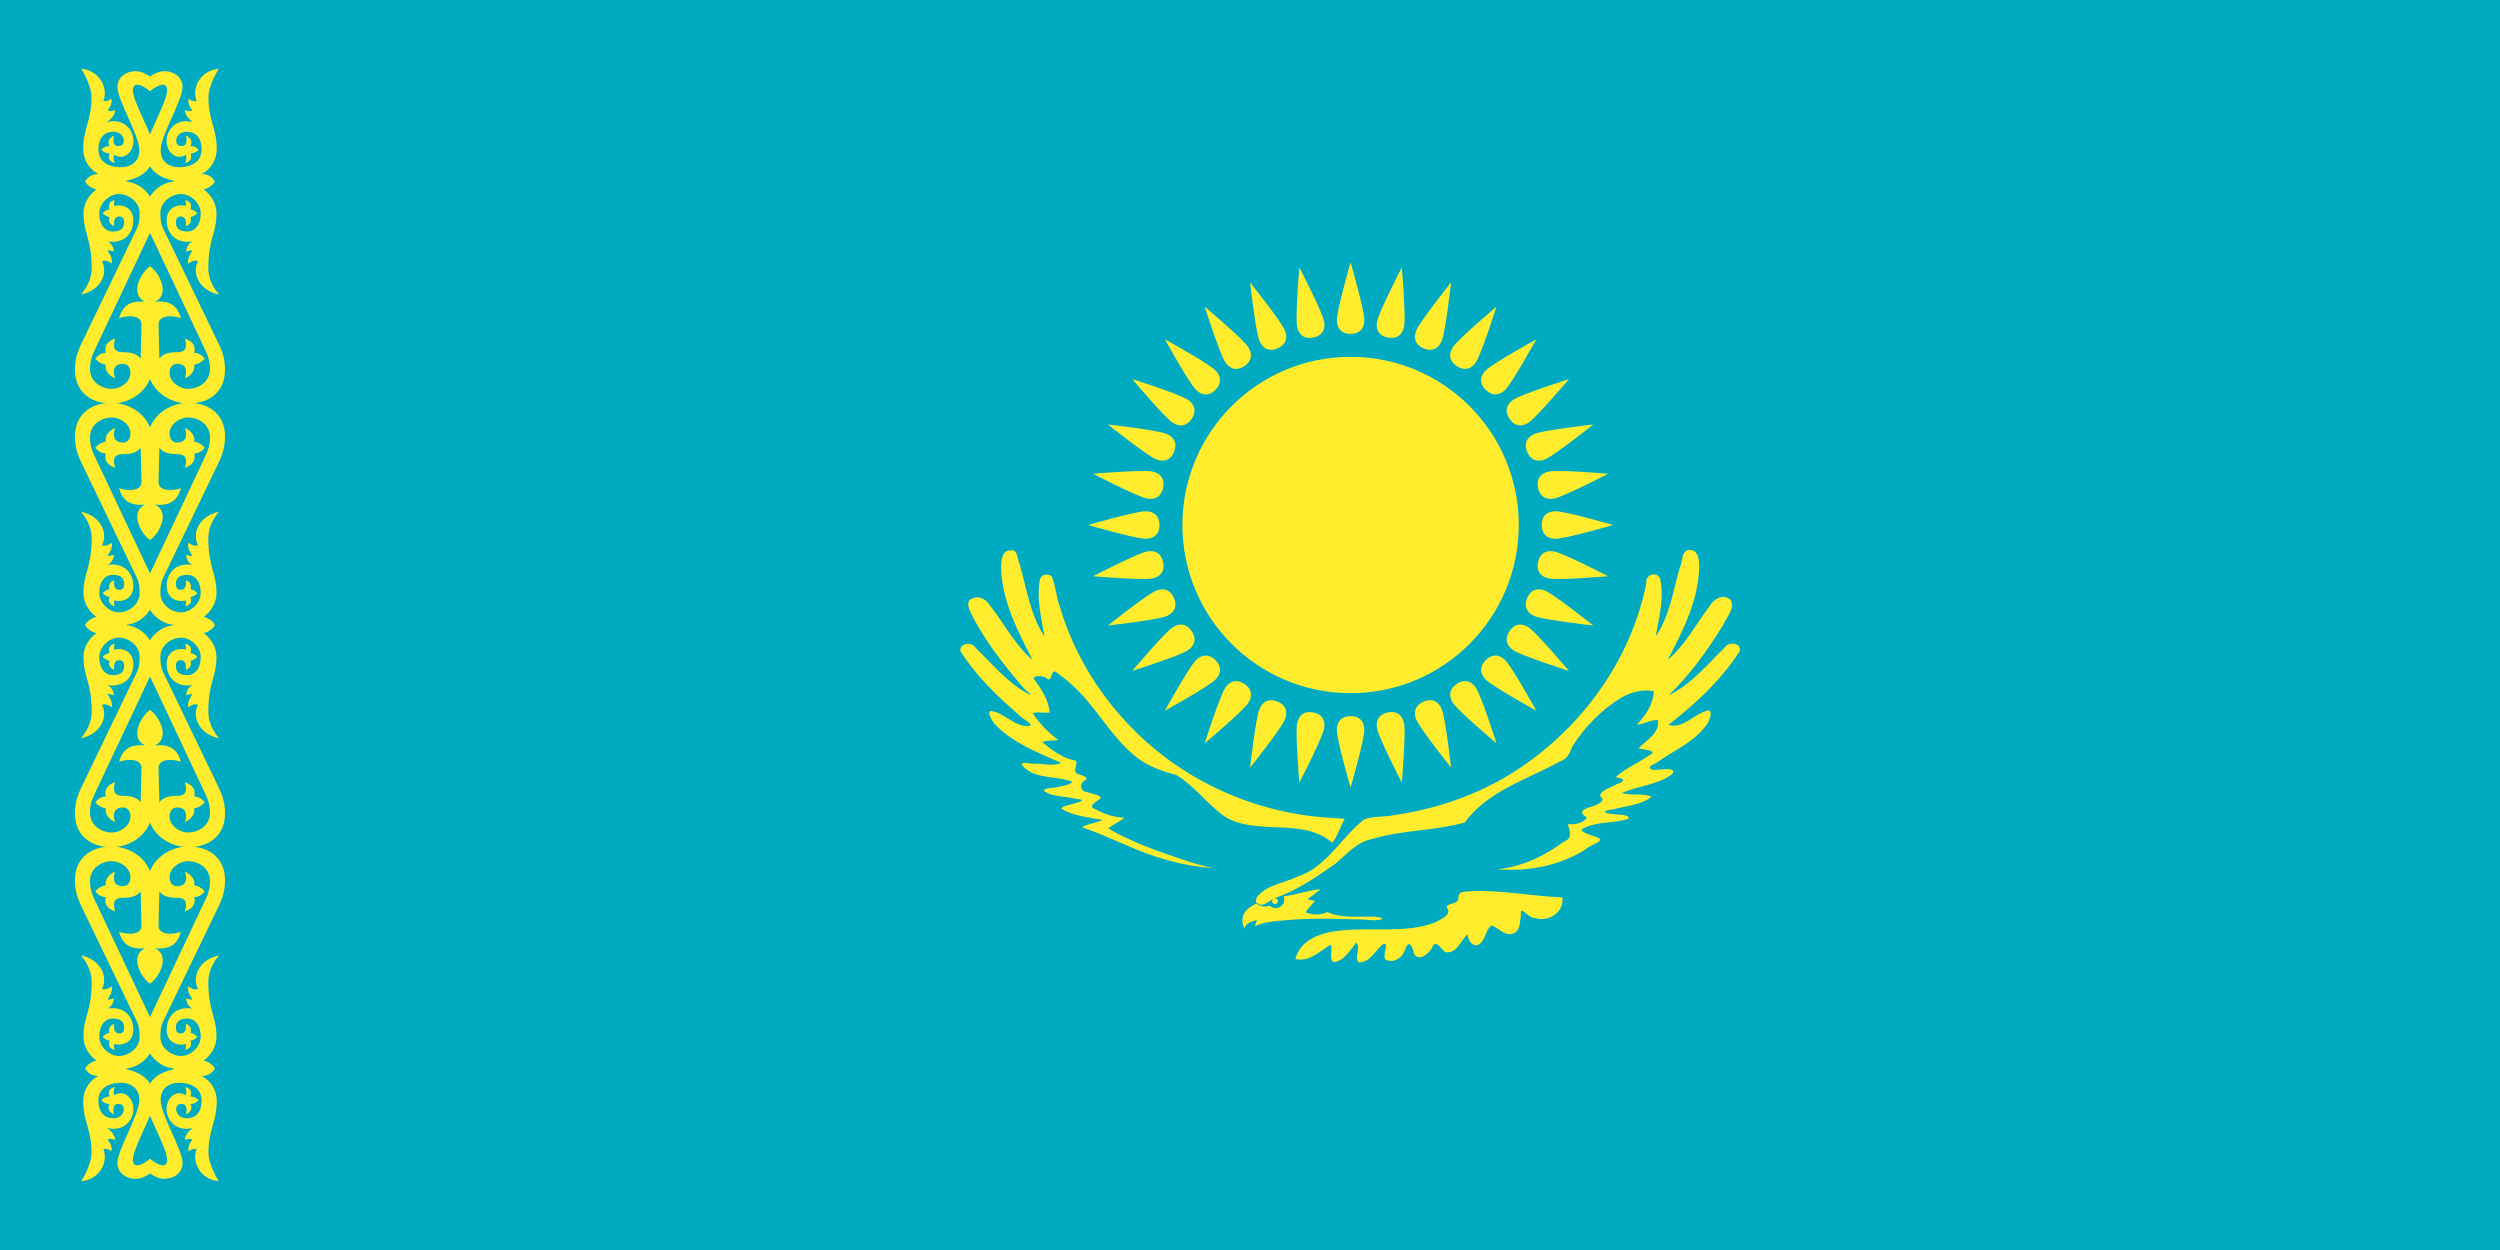
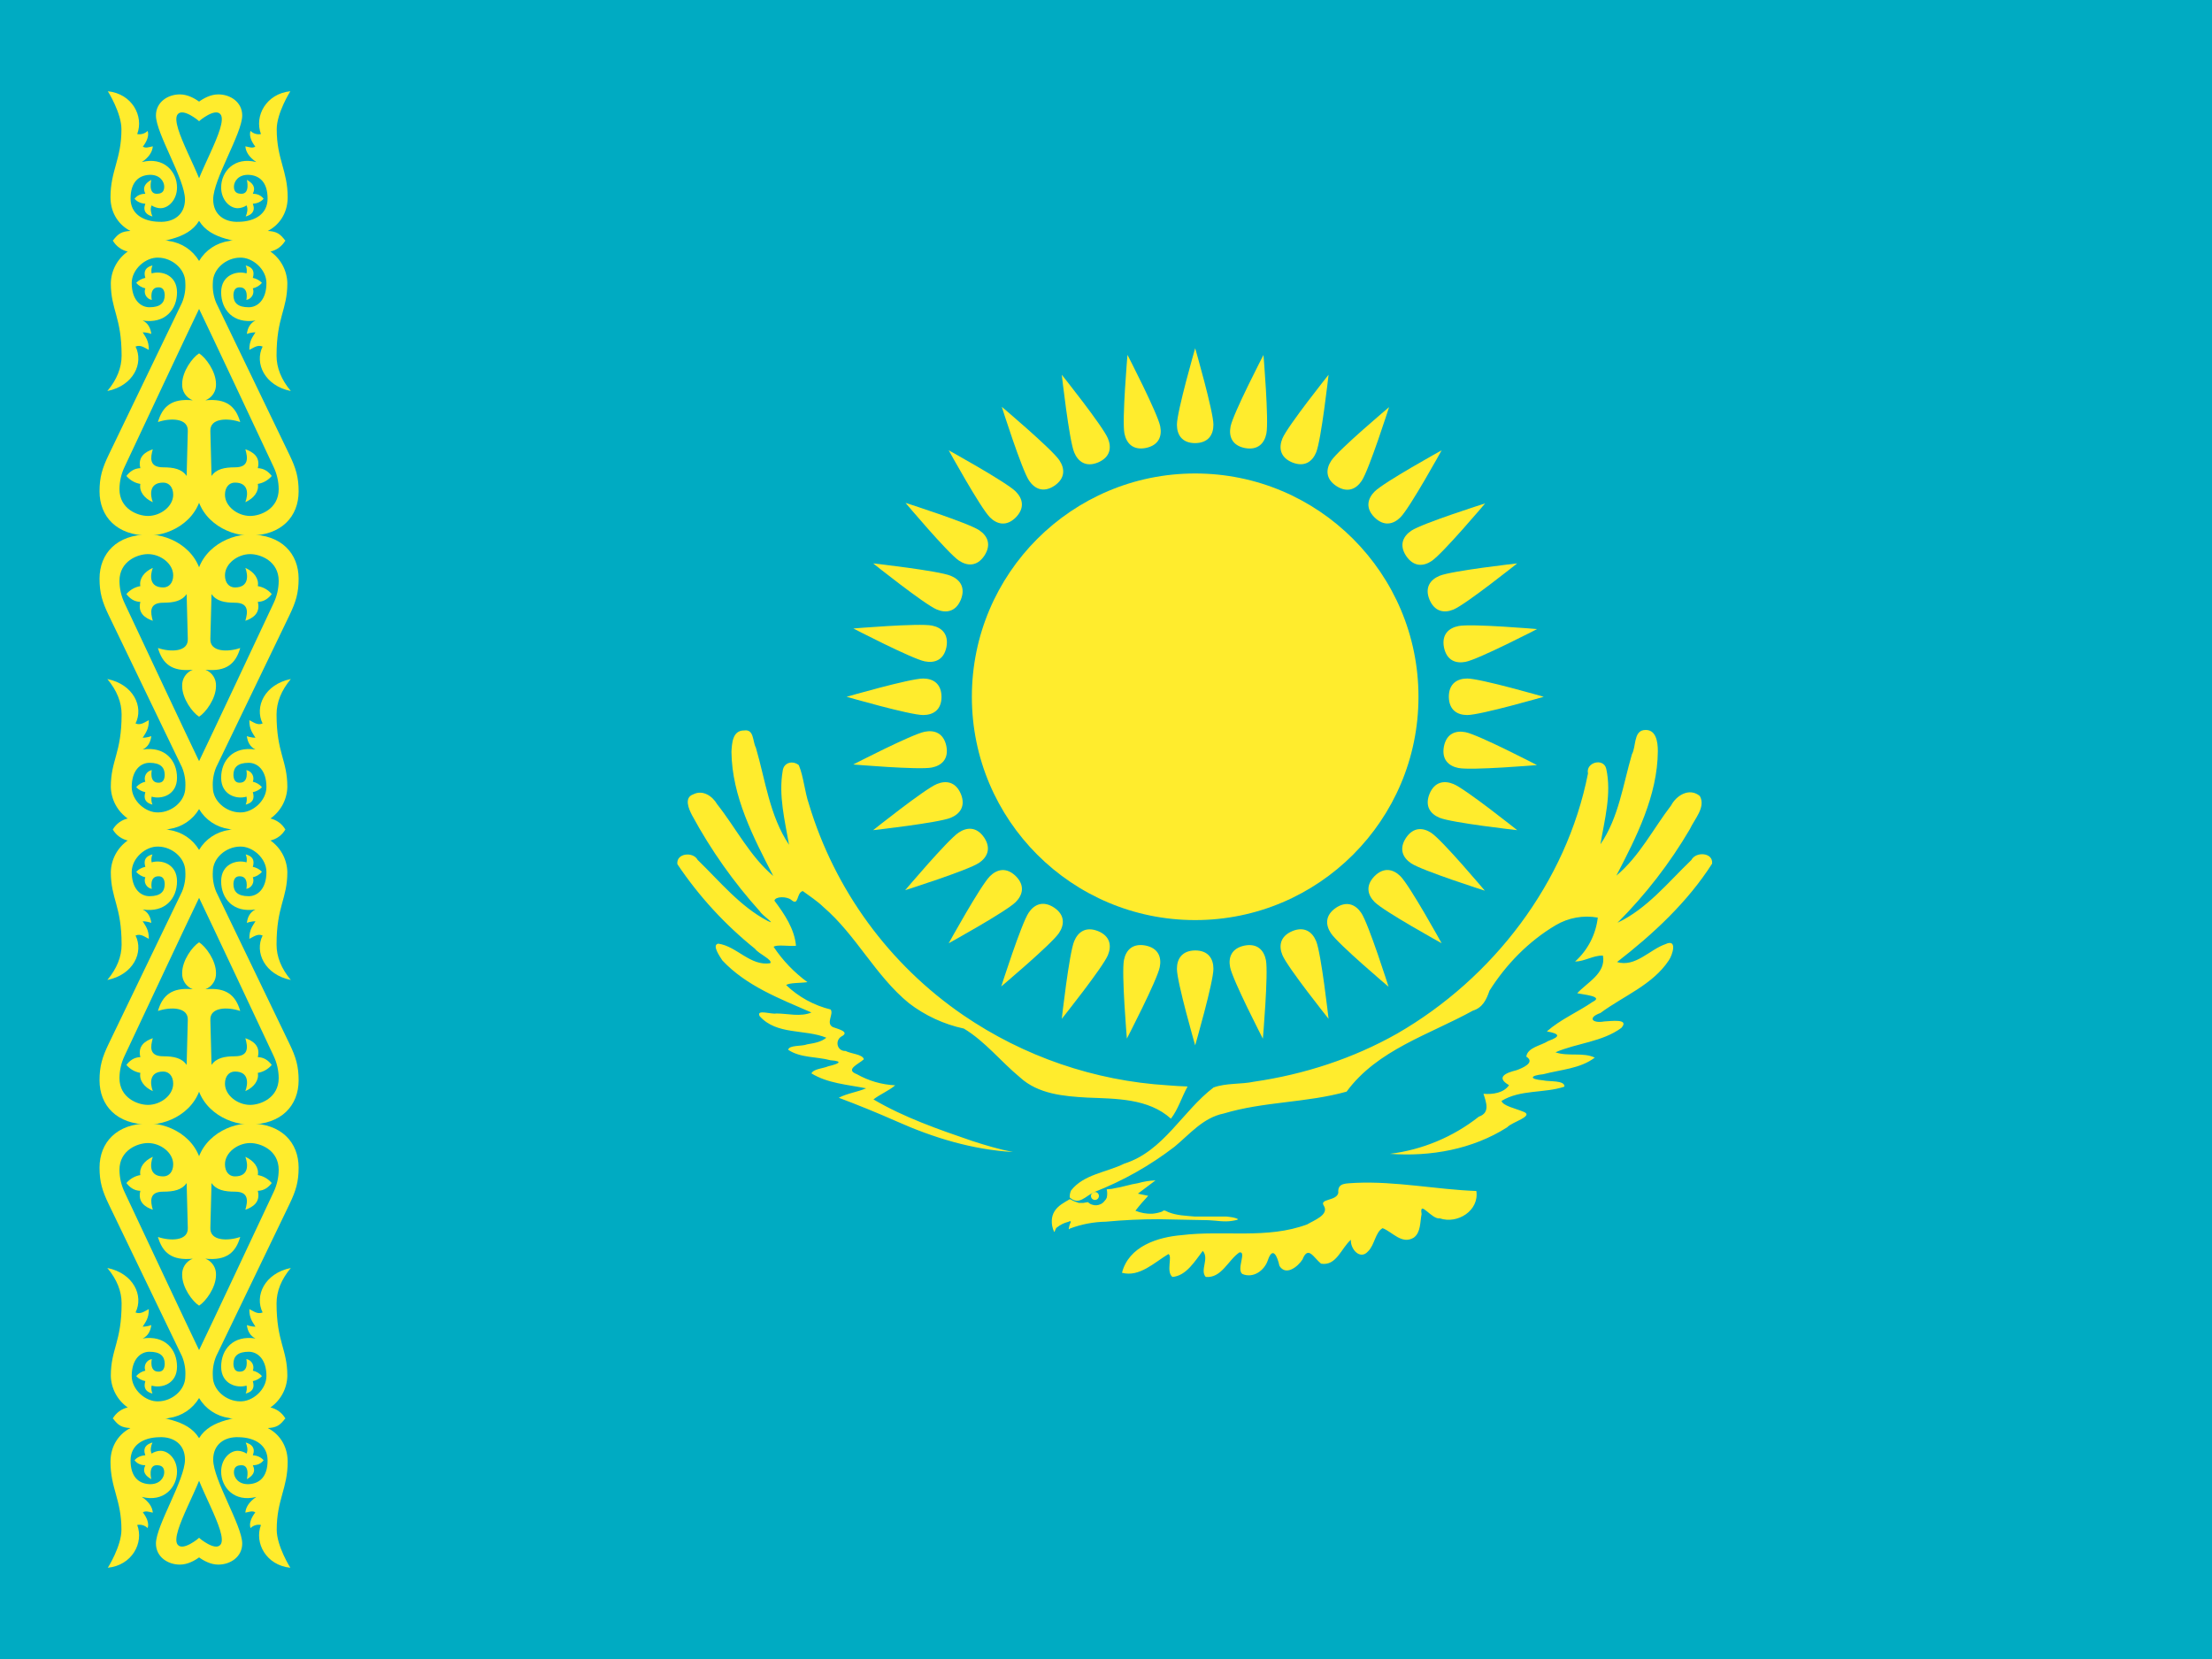
- <svg xmlns="http://www.w3.org/2000/svg" xmlns:xlink="http://www.w3.org/1999/xlink" width="1000" height="500">
-   <path fill="#00abc2" d="M0 0h1000v500H0z" />
+ <svg xmlns="http://www.w3.org/2000/svg" xmlns:xlink="http://www.w3.org/1999/xlink" id="flag-icons-kz" viewBox="0 0 640 480">
+   <path fill="#00abc2" d="M0 0h640v480H0z" />
  <g fill="#ffec2d">
-     <g transform="matrix(.5 0 0 .5 540.236 210)">
-       <circle r="134.55" />
-       <g id="c">
-         <g id="b">
-           <path id="a" d="M0-152.9c8-.1 11-5.1 11-11.1 0-8-11-46.1-11-46.1S-11-172-11-164c0 6 3 11.1 11 11.1z" />
-           <use xlink:href="#a" transform="rotate(90)" />
-           <use xlink:href="#a" transform="scale(-1)" />
-           <use xlink:href="#a" transform="rotate(270)" />
+     <g transform="matrix(.48 0 0 .48 345.8 201.6)">
+       <circle r="134.6" />
+       <g id="kz-c">
+         <g id="kz-b">
+           <path id="kz-a" d="M0-152.9c8-.1 11-5.1 11-11.1 0-8-11-46.1-11-46.1S-11-172-11-164c0 6 3 11.1 11 11.1" />
+           <use xlink:href="#kz-a" width="100%" height="100%" transform="rotate(90)" />
+           <use xlink:href="#kz-a" width="100%" height="100%" transform="scale(-1)" />
+           <use xlink:href="#kz-a" width="100%" height="100%" transform="rotate(-90)" />
        </g>
-         <use xlink:href="#b" transform="rotate(22.5)" />
-         <use xlink:href="#b" transform="rotate(45)" />
-         <use xlink:href="#b" transform="rotate(67.5)" />
+         <use xlink:href="#kz-b" width="100%" height="100%" transform="rotate(22.5)" />
+         <use xlink:href="#kz-b" width="100%" height="100%" transform="rotate(45)" />
+         <use xlink:href="#kz-b" width="100%" height="100%" transform="rotate(67.5)" />
      </g>
-       <use xlink:href="#c" transform="rotate(11.25)" />
+       <use xlink:href="#kz-c" width="100%" height="100%" transform="rotate(11.3)" />
    </g>
-     <g transform="scale(.5)">
-       <path d="M1056.467 711.467c-3.6.2-7.1.666-10.534 1.766-4.7.634-9.2 2.267-13.866 3.034l-1.867.3-3.133.3c.2.866.333 1.733.333 2.6 0 .9-.1 1.766-.333 2.5-.2.7-.834 1.566-1.334 2.1-.666.733-1.366 1.366-2.2 1.766-.8.4-1.7.567-2.6.634-.9.033-1.833 0-2.7-.334-.9-.3-1.733-.866-2.5-1.533a21.57 21.57 0 0 1-2.8.5c-.933.1-1.8.1-2.633 0-.933-.267-1.9-.567-2.8-.933a16.14 16.14 0 0 1-2.6-1.367c-3.4 2-7.2 3.9-9.267 7.4-1.166 1.6-1.4 3.433-1.666 5.333-.167 2.334.433 4.8 1.433 6.967.367.633.667-2.3 1.8-2.7 1.9-1.567 4.267-2.7 6.667-3.333 2.033-1.034 1.766.066.933 1.666-.2.834-1.333 4 .2 2.4 6.767-3 14.267-3.6 21.567-4.166 10.6-1.1 21.233-1.334 31.866-1.467l30 .633c4.767.134 9.567 1.2 14.267.4 1.133-.3 2.9-.366 3.567-1.033-2.134-1.233-4.634-1.267-7-1.567H1080.2c-5.3-.533-10.833-.6-15.833-2.6-1.334-.533-2.567-1.8-3.834-.433-1.9.667-3.933 1.133-5.933 1.267-3.5.266-7-.467-10.233-1.767 2.333-3.233 5.133-6.067 7.7-9.067-2.067-.333-4.067-.766-6.134-1.266 3.634-2.5 7-5.334 10.534-8z" />
-       <path d="M1212.2 746.01c-7.245 4.35-12.775-3.362-18.831-5.675-4.325 2.349-4.729 10.208-8.77 13.93-4.835 5.502-10.76-1.537-10.319-6.965-5.782 4.874-8.706 15.922-18.057 14.446-4.43-3.615-7.721-11.201-11.106-2.564-2.76 4.222-10.11 10.23-13.916 3.854-1.178-5.63-4-12.25-7.063-3.308-2.102 6.325-8.85 10.978-15.379 8.209-3.574-2.922 2.865-13.727-1.684-12.958-6.8 4.495-10.753 15.658-20.242 14.764-3.685-4.136 2.236-11.144-1.806-15.735-4.77 6.123-10.063 15.089-18.315 15.735-3.988-3.232.157-12.501-2.39-13.873-8.467 5.078-17.401 14.128-28.05 11.294 4.15-15.873 21.49-21.442 36.073-22.68 25.089-3.084 51.484 2.586 75.624-6.47 3.9-2.373 13.35-5.739 9.985-11.243-2.98-4.347 7.753-2.647 8.785-7.724-.639-6.43 4.927-5.545 10.364-6.108 24.376-1.052 48.455 4.082 72.758 4.954 1.836 11.842-11.3 20.157-21.876 16.5-5.052.819-12.627-11.615-11.142-2.57-1.018 4.748-.305 11.018-4.643 14.189m-207.4-24.248c5.643 5.165 9.6-.973 14.875-3.216 17.692-6.085 33.128-16.719 48.346-27.344 9.22-7.63 17.214-17.525 29.597-20 24.155-7.303 49.832-6.417 74.08-13.157 18.465-25.28 49.826-34.299 76.097-48.83 5.899-1.833 8.178-6.688 10.062-12.048 10.028-15.83 23.689-29.857 39.845-39.439 7.644-4.177 16.764-6.582 25.418-4.672-.62 10.307-6.533 19.442-13.672 26.57 5.842-.128 10.863-3.819 16.767-3.611 2.023 10.578-9.4 16.114-15.478 22.7 3.385.787 16.353 1.768 9.286 5.159-9.005 6.25-19.289 10.541-27.602 17.799 7.67 1.378 8.544 3.008.745 5.782-4.222 2.862-12.341 3.862-13.126 9.437 5.794 3.561-2.669 7.097-5.933 8.255-6.242 1.454-12.798 4.165-4.507 8.907-3.136 4.738-9.865 5.749-15.356 5.28 1.666 5.37 4.078 11.379-2.892 13.748-15.624 11.81-33.96 20.402-53.6 22.367 24.535 1.886 49.806-2.668 70.772-16.011 2.768-3.273 17.282-6.79 9.164-9.542-3.822-1.59-12.016-3.357-12.57-6.271 11.355-7.006 25.664-4.514 37.88-8.676.316-3.955-9.292-2.855-12.874-3.755-8.543-.7-8.042-2.88.195-3.688 10.422-2.76 22.226-3.303 30.993-10.098-7.138-3.307-16.116-.396-23.732-3.096 12.911-5.65 28.142-6.217 39.726-14.704 5.277-5.87-6.76-4.036-10.267-3.893-7.15 1.245-10.456-2.178-2.332-5.149 13.87-10.227 31.433-16.87 41.176-31.697 2.308-3.319 5.433-13.319-1.928-9.722-9.68 3.219-18.198 14.101-29.228 10.735 21.733-16.844 42.413-36.02 57.267-59.33.768-6.723-9.785-7.45-12.532-2.172-13.963 13.454-26.6 29.335-44.477 37.77 17.121-16.525 31.276-36.092 43.626-56.372 2.648-6.032 9.764-13.286 5.902-19.983-6.225-5.153-14.013-.436-17.248 5.73-10.854 14.17-19.096 30.709-33.054 42.25 12.22-23.321 24.871-48.147 25.18-75.046-.038-5.538-1.15-13.694-8.67-12.66-5.962 1.069-4.546 9.992-7.004 14.505-5.411 18.377-7.951 38.279-19.05 54.37 2.497-14.933 6.866-30.5 3.512-45.58-1.567-6.739-12.45-3.84-11.048 2.83-13.002 65.86-57.194 123.46-114.99 156.78-26.464 14.973-56.023 24.626-86.096 29.002-8.09 1.771-16.84.732-24.572 3.49-18.736 14.367-30.08 38.407-53.802 45.935-10.632 5.284-24.496 6.356-32.098 16.233-.658 1.263-.8 2.727-.774 4.128" />
-       <path d="M1075.8 654.95c-3.5 6.354-5.56 13.658-10.06 19.347-13.541-12.321-33.171-11.914-50.347-12.734-14.177-.757-29.594-2.065-40.563-12.176-11.539-9.452-20.958-21.724-33.852-29.393-11.769-3.2-23.633-7.204-33.095-15.271-20.22-16.482-31.8-40.937-51.558-57.933-3.767-3.708-8.209-6.581-12.429-9.727-4.01.977-2.195 9.631-7.102 5.22-2.67-1.9-9.348-2.085-9.95.569 6.041 7.96 12.088 17.049 12.925 27.23-4.12.422-11.445-.87-13.487.664 5.471 8.2 12.484 15.473 20.452 21.263-3.822.614-11.353.28-12.818 1.82 7.909 6.446 16.39 13.034 26.747 14.69 2.12 2.794-3.1 8.19 1.29 10.576 2.545 1.04 10.944 2.78 5.159 5.675-3.97 2.675-2.497 8.91 2.58 8.77 3.21 1.64 10.417 2.041 10.981 4.88-2.845 2.895-11.698 6.328-4.163 9.04 7.039 3.904 15.067 6.439 23.105 6.717-4.034 3.394-9.004 5.32-13.156 8.513 18.55 10.877 39.113 18.03 59.433 24.919 8.09 2.703 16.274 5.223 24.66 6.81-24.368-1.407-47.921-8.621-70.115-18.495-11.503-5.045-23.084-9.92-34.873-14.265 5.169-2.69 11.148-3.347 16.509-5.675-11.128-2.23-23.285-2.96-33.067-9.077 1.5-2.676 7.183-2.802 10.326-4.164 5.911-1.416 9.578-3.134 1.243-3.648-8.405-2.281-18.045-1.257-25.452-6.328.477-3.04 8.229-1.98 11.386-3.293 3.976-.683 8.396-1.255 11.573-3.93-12.994-5.387-29.99-1.57-40.168-13.045-2.347-4.372 7.289-.85 10.033-1.579 6.973 0 14.467 2.216 21.107-.595-18.934-8.313-39.215-16.095-53.655-31.471-1.603-2.472-6.407-9.225-2.531-10.06 11.239 1.487 19.374 13.753 31.396 11.844 1.597-2.153-6.984-5.681-9.126-8.758-17.528-15.041-34.54-31.364-46.825-51.066-.845-6.58 9.497-7.565 12.22-2.484 13.405 12.911 25.514 27.977 42.21 36.791 5.924 2.873-3.402-3.4-4.644-5.675-15.427-17.914-30.113-36.834-40.895-57.932-1.93-3.802-5.128-10.686.646-12.71 5.773-2.892 11.501 1.048 14.428 6.007 11.342 14.305 19.688 31.307 33.817 43.225-12.037-23.359-24.889-47.948-25.2-74.828.283-5.21.618-13.092 7.684-12.878 5.933-.9 4.996 6.696 6.94 10.318 5.846 19.747 8.395 41.121 20.122 58.556-2.59-14.649-6.403-29.735-3.87-44.627.584-4.89 6.089-6.37 9.682-3.414 2.905 7.11 3.51 15.89 6.157 23.491 15.06 51.52 48.875 96.832 92.941 127.24 36.292 24.891 79.362 39.75 123.32 42.341 3.97.346 7.956.466 11.932.71" />
-       <circle cx="1020" cy="720.887" r="2.367" />
-       <circle cx="1019.8" cy="720.507" r=".965" stroke="#ffec2d" stroke-width=".381" />
-       <g id="f">
-         <g id="e">
-           <path d="M120 72.922s-9.61-8.076-12.874-4.025c-5.25 6.515 16.14 38.968 16.14 50.396 0 18.759-12.517 23.86-27.973 26.539-10.371 1.798-27.259-.752-27.259-.752 3.18-4.273 5.248-5.532 10.606-5.873-5.965-3.097-12.039-9.82-12.039-20.284 0-16.138 6.643-22.79 6.643-40.983 0-10.093-8.276-22.941-8.276-22.941 14.629 1.464 21.879 15.009 17.754 25.834 2.328.335 4.442-.19 6.258-1.91 1.07 3-.62 6.483-2.883 9.484 1.823.974 3.162.39 6.066-.21-.276 3.092-2.128 6.376-6.66 9.468 13.151-3.415 21.243 5.751 21.243 15.347 0 7.248-5.079 12.443-10.044 12.443-1.604 0-3.961-.661-5.29-1.654-.938 1.995-.455 4.665.51 6.66-3.638-.962-5.948-3.123-4.304-7.621-2.795-.257-5.018-1.201-6.53-3 1.532-1.963 3.857-3.093 6.53-3.001-2.035-4.2.233-6.55 3.538-8.456 0 0-2.102 8.456 3.265 8.456 2.413 0 4.612-.786 4.612-4.343 0-3.097-2.707-7.387-8.966-7.114s-11.332 4.315-11.332 14.306c0 9.216 7.434 13.8 17.23 14.096 8.833.273 15.5-4.512 15.5-13.625 0-12.128-17.508-39.773-17.508-50.58 0-8.11 7.292-12.636 14.427-12.636 9.252 0 17.058 9.161 17.058 9.161l-5.435 6.815z" />
-           <path id="d" d="M122.02 292.14c0 20.27-18.198 30.688-32.498 30.688-19.266 0-29.524-11.519-29.524-26.598 0-8.548 1.566-13.911 5.507-22.092l44.153-91.653c1.543-3.188 2.041-6.818 2.041-12.138 0-8.217-7.97-14.933-16.327-15.139-7.618-.19-15.918 7.102-15.918 15.412 0 10.093 5.236 14.593 10.612 14.593 6.616 0 9.252-2.72 9.252-7.365 0-3.237-1.563-4.637-3.81-4.637-5.674 0-4.081 7.638-4.081 7.638-2.818-.617-5.134-3.497-3.81-7.093a10.23 10.23 0 0 1-5.51-3.273c1.521-1.475 3.266-2.613 5.51-3-1.329-4.388.447-6.531 4.286-7.433-.775 1.687-.801 3.24-.544 4.705 6.043-1.719 15.306 1.016 15.306 11.456 0 10.365-7.194 19.093-20.681 16.912 3.208 1.534 4.84 4.673 5.17 8.183-2.45-.954-5.17-1.09-5.17-1.09 1.577 2.78 3.767 5.177 3.673 10.637-2.5-1.137-4.823-3.242-8.027-1.91 5.03 9.898-1.15 23.512-16.871 26.733 5.754-6.745 8.571-14.027 8.571-21.277 0-23.496-6.53-27.445-6.53-43.78 0-6.835 3.513-14.215 10.476-19.231v.273c-4.602-1.233-7.55-3.499-9.245-6.578 10.515-2.982 25.8-2.927 34.006.302 9.434 1.093 16.02 8.33 17.96 12.004s5.709 16.953 0 28.912l-44.898 95.198c-1.948 4.165-3.13 8.583-3.13 13.366 0 12.03 11.02 16.23 17.28 16.23 7.483 0 15.102-5.7 15.102-12.82 0-4.511-2.45-7.228-5.987-7.228-8.458 0-7.944 7.195-6.258 11.729-5.264-2.367-8.324-6.592-7.483-11.047-2.98-.409-5.817-1.822-8.435-4.774 2.06-2.6 4.572-4.567 8.435-4.637-1.687-6.912 2.94-9.835 7.483-11.456-1.437 5.073-2.38 10.911 6.258 10.911 6.3 0 11.258 1.091 14.15 5.183l.68-27.005c.364-8.098-10.838-7.867-17.958-5.456 2.687-9.327 8.198-14.37 20.952-13.093-3.096-1.295-6.395-4.208-6.395-9.82.002-7.593 6.162-16.005 10.206-18.492l2.022 79.051z" />
-           <use xlink:href="#d" transform="matrix(1 0 0 -1 0 645.08)" />
+     <g transform="translate(-172.8)scale(.48)">
+       <path d="M1075.8 655c-3.5 6.3-5.6 13.6-10 19.3-13.6-12.3-33.2-12-50.4-12.7-14.2-.8-29.6-2.1-40.6-12.2-11.5-9.5-21-21.7-33.8-29.4a83 83 0 0 1-33.1-15.3c-20.2-16.5-31.8-41-51.6-58-3.7-3.6-8.2-6.5-12.4-9.6-4 1-2.2 9.6-7.1 5.2-2.7-2-9.4-2.1-10 .6 6 8 12.1 17 13 27.2-4.2.4-11.5-.9-13.5.6a84 84 0 0 0 20.4 21.3c-3.8.6-11.3.3-12.8 1.8a59 59 0 0 0 26.8 14.7c2 2.8-3.1 8.2 1.3 10.6 2.5 1 10.9 2.8 5.1 5.7-4 2.6-2.5 8.9 2.6 8.7 3.2 1.7 10.4 2 11 5-2.9 2.8-11.7 6.2-4.2 9a52 52 0 0 0 23.1 6.7c-4 3.4-9 5.3-13.1 8.5 18.5 10.9 39 18 59.4 25 8 2.6 16.3 5.1 24.7 6.7-24.4-1.4-48-8.6-70.2-18.5q-17.2-7.6-34.8-14.2c5.1-2.7 11.1-3.4 16.5-5.7-11.2-2.2-23.3-3-33-9 1.4-2.8 7-2.9 10.2-4.3 6-1.4 9.6-3 1.3-3.6-8.4-2.3-18-1.3-25.5-6.3.5-3 8.3-2 11.4-3.3 4-.7 8.4-1.3 11.6-4-13-5.3-30-1.5-40.2-13-2.3-4.4 7.3-.9 10-1.6 7 0 14.5 2.2 21.2-.6-19-8.3-39.3-16-53.7-31.4-1.6-2.5-6.4-9.3-2.5-10.1 11.2 1.5 19.3 13.7 31.4 11.8 1.6-2.1-7-5.6-9.2-8.7a229 229 0 0 1-46.8-51c-.8-6.7 9.5-7.7 12.2-2.6 13.4 13 25.5 28 42.2 36.8 6 2.9-3.4-3.4-4.6-5.7a299 299 0 0 1-40.9-57.9c-2-3.8-5.1-10.7.7-12.7 5.7-2.9 11.5 1 14.4 6 11.3 14.3 19.7 31.3 33.8 43.2-12-23.3-24.9-48-25.2-74.8.3-5.2.6-13 7.7-12.9 6-.9 5 6.7 7 10.3 5.8 19.8 8.3 41.2 20 58.6-2.5-14.6-6.4-29.7-3.8-44.6.6-5 6-6.4 9.7-3.4 2.9 7 3.5 15.9 6.1 23.5a237 237 0 0 0 93 127.2 245 245 0 0 0 123.3 42.3q6 .5 11.9.7m136.4 91.1c-7.2 4.4-12.8-3.4-18.8-5.7-4.4 2.4-4.8 10.2-8.8 14-4.8 5.5-10.8-1.6-10.3-7-5.8 4.9-8.7 16-18 14.4-4.5-3.6-7.8-11.2-11.2-2.5-2.7 4.2-10 10.2-13.9 3.8-1.2-5.6-4-12.2-7-3.3-2.2 6.4-9 11-15.4 8.2-3.6-2.9 2.8-13.7-1.7-13-6.8 4.6-10.8 15.7-20.3 14.8-3.7-4 2.3-11.1-1.8-15.7-4.7 6.1-10 15.1-18.3 15.7-4-3.2.2-12.5-2.4-13.8-8.4 5-17.4 14.1-28 11.3 4.1-16 21.5-21.5 36-22.7 25.1-3.1 51.5 2.6 75.7-6.5 3.9-2.4 13.3-5.7 10-11.2-3-4.4 7.7-2.7 8.7-7.8-.6-6.4 5-5.5 10.4-6 24.4-1.1 48.5 4 72.8 4.9 1.8 11.8-11.3 20.1-22 16.5-5 .8-12.5-11.6-11-2.6-1 4.8-.4 11-4.7 14.2m-207.4-24.2c5.6 5.1 9.6-1 14.9-3.3a197 197 0 0 0 48.3-27.3c9.2-7.6 17.2-17.5 29.6-20 24.2-7.3 49.9-6.4 74.1-13.2 18.5-25.2 49.8-34.3 76.1-48.8 5.9-1.8 8.2-6.7 10-12 10-15.9 23.7-29.9 39.9-39.5a37 37 0 0 1 25.4-4.6 42 42 0 0 1-13.7 26.5c5.9-.1 11-3.8 16.8-3.6 2 10.6-9.4 16.1-15.5 22.7 3.4.8 16.4 1.8 9.3 5.2-9 6.2-19.3 10.5-27.6 17.8 7.7 1.4 8.6 3 .8 5.8-4.3 2.8-12.4 3.8-13.2 9.4 5.8 3.6-2.6 7-5.9 8.2-6.2 1.5-12.8 4.2-4.5 9-3.1 4.7-9.9 5.7-15.4 5.2 1.7 5.4 4.1 11.4-2.8 13.8a108 108 0 0 1-53.6 22.4c24.5 1.8 49.8-2.7 70.7-16 2.8-3.3 17.3-6.9 9.2-9.6-3.8-1.6-12-3.4-12.6-6.3 11.4-7 25.7-4.5 37.9-8.6.3-4-9.3-2.9-12.9-3.8-8.5-.7-8-2.9.2-3.7 10.4-2.8 22.2-3.3 31-10-7.1-3.4-16.1-.5-23.7-3.2 12.9-5.6 28.1-6.2 39.7-14.7 5.3-5.9-6.8-4-10.3-3.9-7.1 1.3-10.4-2.2-2.3-5.1 13.9-10.3 31.4-16.9 41.2-31.7 2.3-3.3 5.4-13.3-2-9.8-9.6 3.3-18.1 14.1-29.2 10.8 21.8-16.9 42.4-36 57.3-59.3.8-6.8-9.8-7.5-12.5-2.2-14 13.4-26.6 29.3-44.5 37.8a281 281 0 0 0 43.6-56.4c2.7-6 9.8-13.3 6-20-6.3-5.2-14.1-.4-17.3 5.7-10.9 14.2-19.1 30.7-33 42.3 12.1-23.3 24.8-48.2 25-75 0-5.6-1-13.8-8.6-12.7-6 1-4.5 10-7 14.5-5.4 18.4-8 38.3-19 54.3 2.5-14.9 6.8-30.5 3.5-45.5-1.6-6.8-12.5-3.9-11 2.8-13 65.9-57.3 123.5-115 156.8-26.5 15-56 24.6-86.2 29-8 1.7-16.8.7-24.5 3.5-18.8 14.3-30.1 38.4-53.8 45.9-10.7 5.3-24.5 6.4-32.1 16.2a9 9 0 0 0-.8 4.2m51.7-10.3q-5.4.2-10.6 1.7c-4.7.7-9.2 2.3-13.8 3l-1.9.4-3.1.3a11 11 0 0 1 0 5.1 6 6 0 0 1-1.4 2q-.9 1.2-2.2 1.8a7 7 0 0 1-2.6.7q-1.3.1-2.7-.4-1.3-.4-2.5-1.5l-2.8.5h-2.6l-2.8-1-2.6-1.3c-3.4 2-7.2 3.9-9.3 7.4a11 11 0 0 0-1.6 5.3q-.2 3.6 1.4 7c.4.6.7-2.3 1.8-2.7q3-2.4 6.7-3.3c2-1 1.7 0 .9 1.6-.2.9-1.3 4 .2 2.4a65 65 0 0 1 21.6-4.1q15.9-1.5 31.8-1.5l30 .6c4.8.2 9.6 1.2 14.3.4 1.1-.3 2.9-.3 3.6-1-2.2-1.2-4.7-1.3-7-1.6h-19.1c-5.3-.5-10.8-.6-15.8-2.6-1.4-.5-2.6-1.8-3.9-.4a24 24 0 0 1-5.9 1.3q-5.3.2-10.2-1.8 3.6-4.7 7.7-9l-6.2-1.3z" />
+       <circle cx="1020" cy="720.9" r="2.4" />
+       <circle cx="1019.8" cy="720.5" r="1" stroke="#ffec2d" stroke-width=".4" />
+     </g>
+     <g transform="scale(.48)">
+       <g id="kz-f">
+         <g id="kz-e">
+           <path d="M120 73s-9.6-8.2-12.9-4.1c-5.2 6.5 16.2 39 16.2 50.4 0 18.8-12.6 23.9-28 26.5-10.4 1.8-27.3-.7-27.3-.7 3.2-4.3 5.3-5.6 10.6-5.9-6-3-12-9.8-12-20.3 0-16.1 6.6-22.8 6.6-41C73.2 68 65 55 65 55c14.6 1.5 21.8 15 17.7 25.8a7 7 0 0 0 6.3-1.9c1 3-.6 6.5-2.9 9.5 1.8 1 3.2.4 6-.2-.2 3-2 6.4-6.6 9.5 13.2-3.4 21.2 5.7 21.2 15.3 0 7.3-5 12.5-10 12.5-1.6 0-4-.7-5.3-1.7-1 2-.4 4.7.5 6.7-3.6-1-6-3.2-4.3-7.7q-4.2-.3-6.5-3 2.3-3 6.5-3c-2-4.2.3-6.5 3.6-8.4 0 0-2.1 8.4 3.2 8.4 2.4 0 4.6-.7 4.6-4.3 0-3.1-2.7-7.4-9-7.1s-11.3 4.3-11.3 14.3c0 9.2 7.5 13.8 17.3 14 8.8.4 15.5-4.4 15.5-13.5C111.5 108 94 80.4 94 69.6c0-8.1 7.2-12.7 14.4-12.7 9.2 0 17 9.2 17 9.2l-5.4 6.8z" />
+           <path id="kz-d" d="M122 292.1c0 20.3-18.2 30.7-32.5 30.7-19.2 0-29.5-11.5-29.5-26.6 0-8.5 1.6-13.9 5.5-22l44.2-91.7a27 27 0 0 0 2-12.2c0-8.2-8-14.9-16.3-15-7.6-.3-16 7-16 15.3 0 10.1 5.3 14.6 10.7 14.6 6.6 0 9.2-2.7 9.2-7.4q-.2-4.7-3.8-4.6c-5.7 0-4 7.6-4 7.6a5.2 5.2 0 0 1-3.9-7 10 10 0 0 1-5.5-3.3q2.2-2.3 5.5-3c-1.3-4.4.5-6.5 4.3-7.5a8 8 0 0 0-.5 4.8c6-1.8 15.3 1 15.3 11.4s-7.2 19.1-20.7 17c3.2 1.5 4.8 4.6 5.2 8.1-2.5-1-5.2-1-5.2-1 1.6 2.7 3.8 5 3.7 10.6-2.5-1.2-4.9-3.3-8-2 5 10-1.2 23.6-17 26.8q8.6-10.3 8.6-21.3c0-23.5-6.5-27.4-6.5-43.8a24 24 0 0 1 10.5-19.2v.3A14 14 0 0 1 68 145a62 62 0 0 1 34 .3 25 25 0 0 1 18 12 36 36 0 0 1 0 28.9c-6.3 13-35.7 75.6-44.9 95.2q-3 6.3-3.1 13.4c0 12 11 16.2 17.2 16.2 7.5 0 15.2-5.7 15.2-12.8 0-4.5-2.5-7.3-6-7.3-8.5 0-8 7.2-6.3 11.8-5.3-2.4-8.3-6.6-7.5-11a14 14 0 0 1-8.4-4.8c2-2.6 4.6-4.6 8.4-4.7-1.7-6.9 3-9.8 7.5-11.4-1.4 5-2.4 10.9 6.3 10.9 6.3 0 11.2 1 14.1 5.2l.7-27c.4-8.1-10.8-8-18-5.5 2.7-9.3 8.2-14.4 21-13.1a10 10 0 0 1-6.4-9.8c0-7.6 6.2-16 10.2-18.5l2 79z" />
+           <use xlink:href="#kz-d" width="100%" height="100%" transform="matrix(1 0 0 -1 0 645)" />
        </g>
-         <use xlink:href="#e" transform="matrix(-1 0 0 1 240 0)" />
+         <use xlink:href="#kz-e" width="100%" height="100%" transform="matrix(-1 0 0 1 240 0)" />
      </g>
-       <use xlink:href="#f" transform="matrix(1 0 0 -1 0 1000)" />
+       <use xlink:href="#kz-f" width="100%" height="100%" transform="matrix(1 0 0 -1 0 1000)" />
    </g>
  </g>
</svg>
